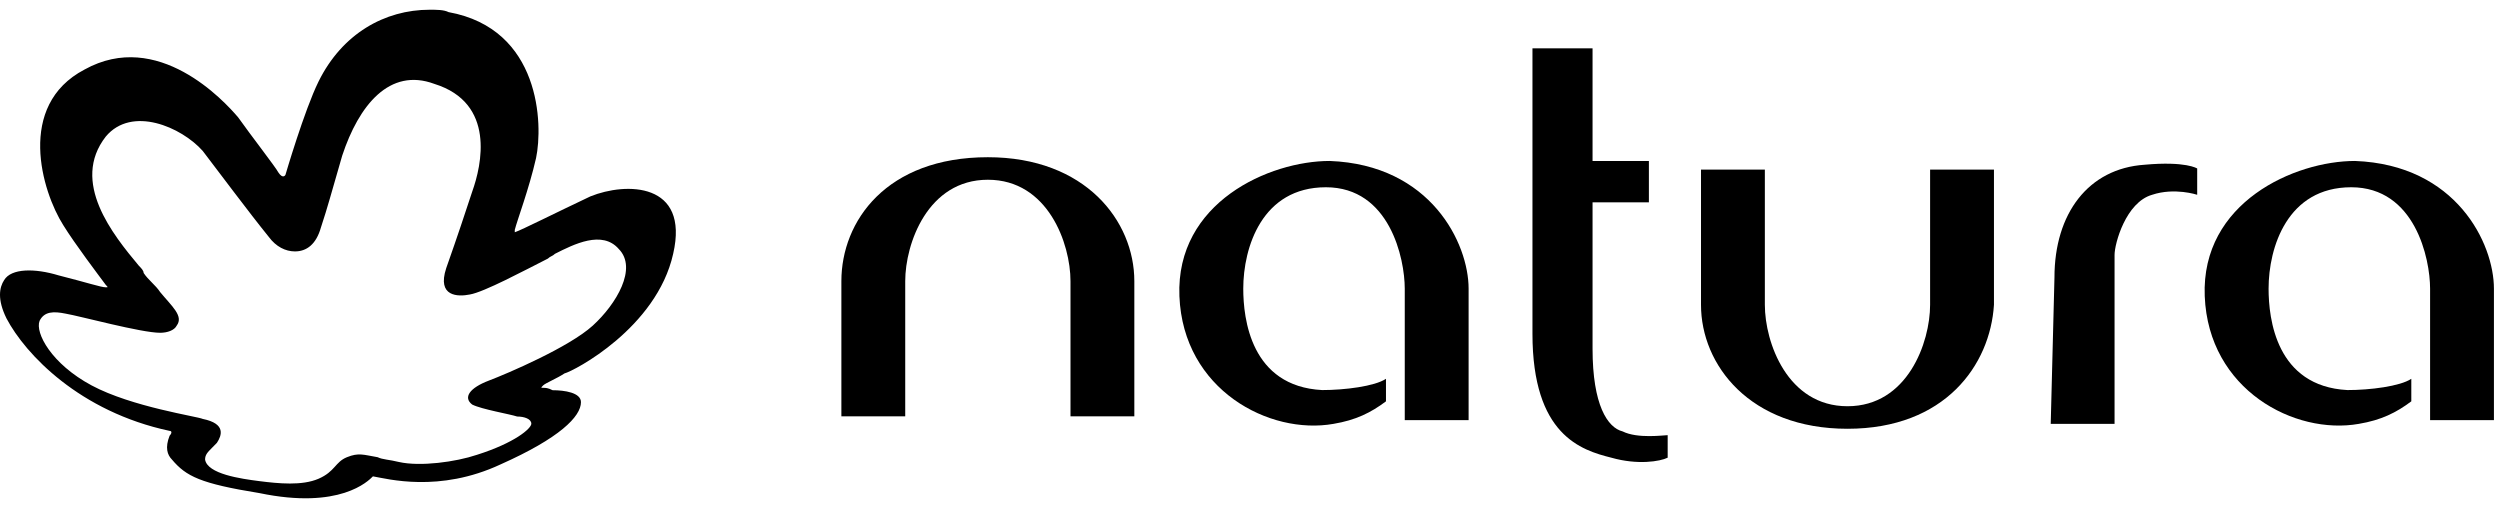
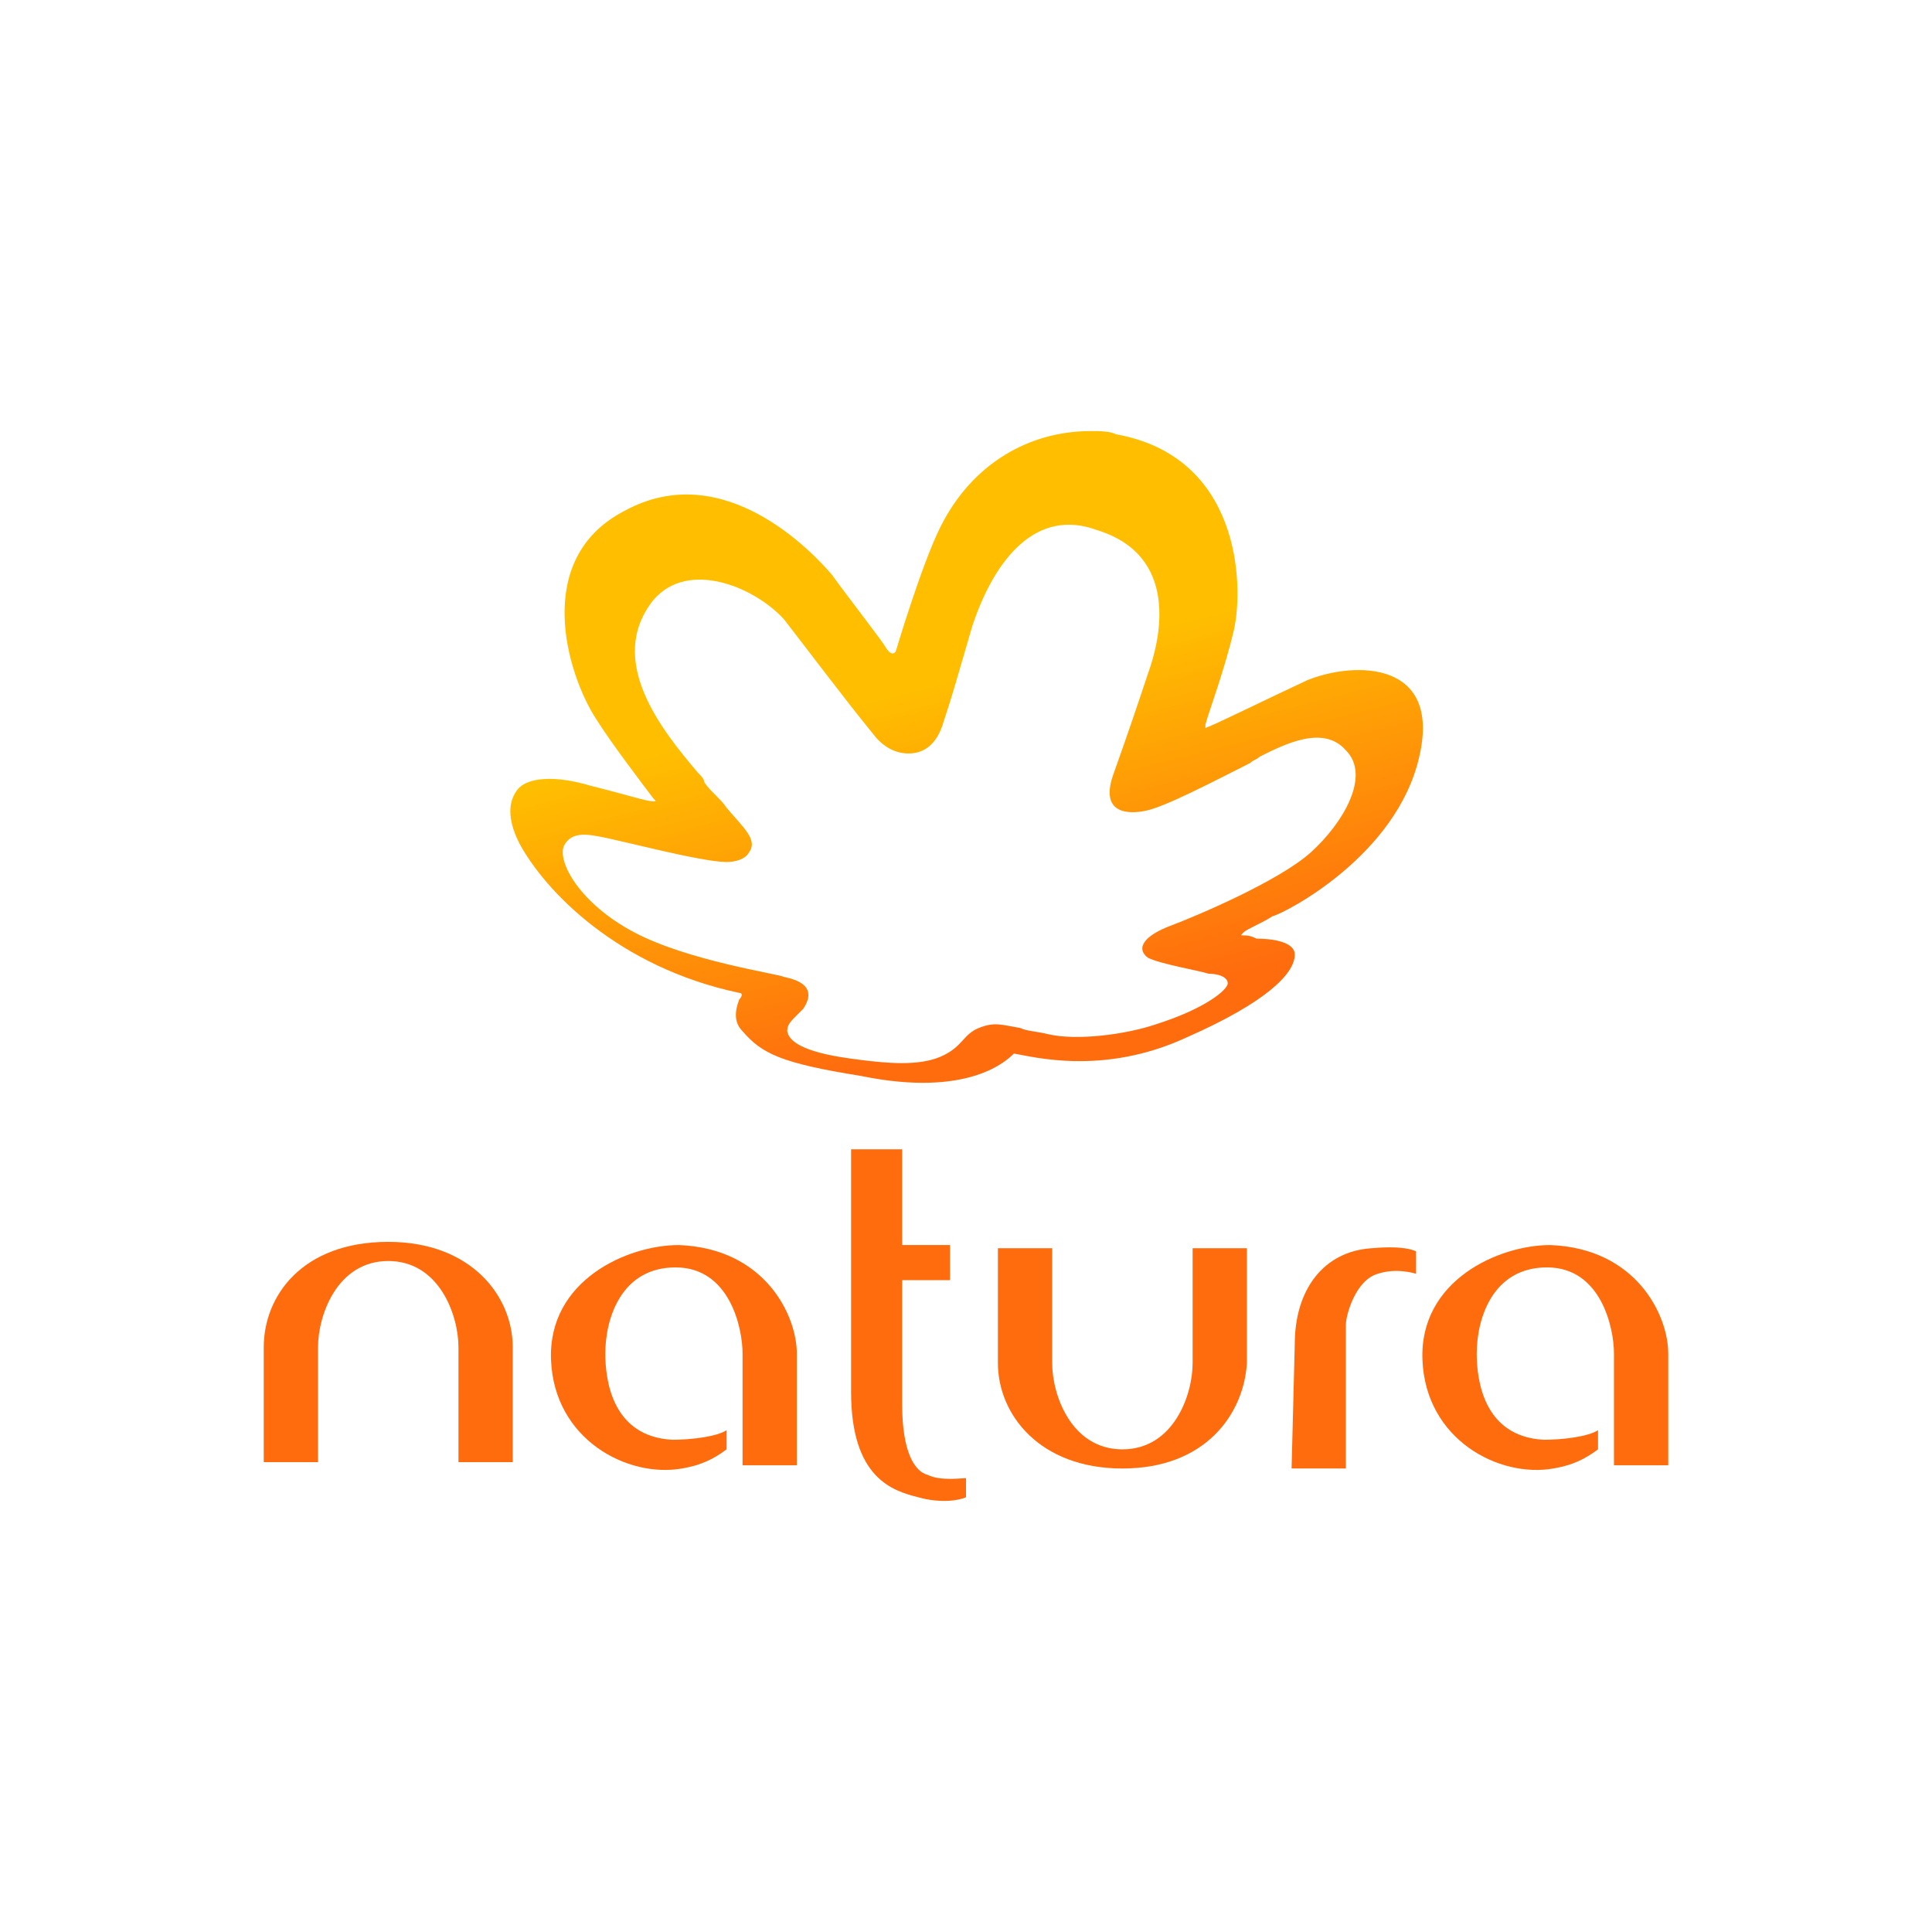
- <svg xmlns="http://www.w3.org/2000/svg" width="187" height="38" viewBox="0 0 187 38" fill="none">
-   <path d="M73.892 11.76C81.196 11.76 84.848 16.536 84.848 21.031V31.144H80.073V21.031C80.073 18.221 78.387 13.445 73.892 13.445C69.397 13.445 67.711 18.221 67.711 21.031V31.144H62.935V21.031C62.935 16.536 66.307 11.76 73.892 11.76" fill="black" />
-   <path d="M138.192 32.072C130.888 32.072 127.235 27.296 127.235 22.801V12.688H132.011V22.801C132.011 25.61 133.697 30.386 138.192 30.386C142.687 30.386 144.372 25.61 144.372 22.801V12.688H149.148V22.801C148.867 27.296 145.496 32.072 138.192 32.072Z" fill="black" />
-   <path d="M103.671 30.02C102.548 30.863 101.424 31.425 99.738 31.706C94.963 32.549 88.501 29.177 88.22 22.154C87.939 15.131 94.963 12.04 99.457 12.04C107.043 12.322 109.852 18.221 109.852 21.592V31.425H105.076V21.592C105.076 19.345 103.952 14.007 99.177 14.007C94.401 14.007 92.996 18.502 92.996 21.592C92.996 23.84 93.558 28.897 98.896 29.177C100.581 29.177 102.829 28.897 103.671 28.335V30.02Z" fill="black" />
-   <path d="M124.742 34.235C124.18 34.516 122.494 34.797 120.528 34.235C118.28 33.673 114.628 32.55 114.628 24.964C114.628 22.436 114.628 3.613 114.628 3.613H119.123V12.041H123.337V15.132H119.123C119.123 15.132 119.123 21.031 119.123 26.088C119.123 30.302 120.247 31.988 121.37 32.269C122.494 32.831 124.461 32.55 124.742 32.55V34.235Z" fill="black" />
-   <path d="M153.674 20.75C153.674 15.975 156.203 12.603 160.417 12.322C163.507 12.041 164.35 12.603 164.35 12.603V14.57C164.35 14.57 162.664 14.008 160.979 14.57C159.012 15.132 158.169 18.222 158.169 19.065V31.707H153.394L153.674 20.75Z" fill="black" />
-   <path d="M180.366 30.02C179.242 30.863 178.118 31.425 176.433 31.706C171.657 32.549 165.195 29.177 164.914 22.154C164.633 15.131 171.657 12.04 176.152 12.04C183.737 12.322 186.546 18.221 186.546 21.592V31.425H181.771V21.592C181.771 19.345 180.647 14.007 175.871 14.007C171.095 14.007 169.69 18.502 169.69 21.592C169.69 23.84 170.252 28.897 175.59 29.177C177.276 29.177 179.523 28.897 180.366 28.335V30.02Z" fill="black" />
-   <path d="M25.596 11.646C24.712 14.689 24.535 15.405 24.005 17.016C23.651 18.269 22.944 18.806 22.06 18.806C21.352 18.806 20.645 18.448 20.115 17.732C18.523 15.763 16.401 12.899 15.163 11.288C13.572 9.498 9.858 7.887 7.913 10.214C5.261 13.615 8.444 17.553 10.389 19.88C10.566 20.059 10.743 20.238 10.743 20.417C11.096 20.954 11.627 21.312 11.98 21.849C12.864 22.923 13.749 23.639 13.218 24.355C13.041 24.713 12.511 24.892 11.98 24.892C10.566 24.892 5.968 23.639 4.907 23.46C4.023 23.281 3.316 23.281 2.962 23.997C2.608 24.892 3.846 27.219 6.852 28.829C9.858 30.441 14.81 31.156 15.163 31.335C16.932 31.693 16.578 32.588 16.224 33.125C16.047 33.304 16.047 33.304 15.871 33.483C15.517 33.841 15.34 34.02 15.34 34.378C15.517 35.452 17.993 35.81 19.407 35.989C20.822 36.168 22.59 36.347 23.828 35.81C25.066 35.273 25.066 34.557 25.95 34.199C26.834 33.841 27.188 34.02 28.249 34.199C28.603 34.378 29.133 34.378 29.84 34.557C31.432 34.915 34.084 34.557 35.676 34.02C38.505 33.125 39.743 32.051 39.743 31.693C39.743 31.335 39.212 31.156 38.682 31.156C38.152 30.977 36.03 30.619 35.322 30.262C34.615 29.724 35.145 29.009 36.56 28.471C37.975 27.934 42.572 25.966 44.341 24.355C46.109 22.744 47.7 20.059 46.286 18.627C45.048 17.195 42.926 18.269 41.511 18.985C41.334 19.164 41.158 19.164 40.981 19.343C39.213 20.238 36.206 21.849 35.145 22.028C34.261 22.207 32.67 22.207 33.377 20.059C34.261 17.553 34.792 15.942 35.322 14.331C36.03 12.362 37.091 7.708 32.493 6.276C29.133 5.023 26.834 7.887 25.596 11.646V11.646ZM21.352 13.078C21.352 13.078 22.767 8.245 23.828 6.097C25.596 2.517 28.779 0.728 32.139 0.728C32.67 0.728 33.2 0.728 33.554 0.907C40.45 2.159 40.627 9.319 40.097 11.825C39.566 14.152 38.682 16.479 38.505 17.195C38.505 17.374 38.505 17.374 38.505 17.374C39.036 17.195 41.511 15.942 44.164 14.689C46.816 13.615 51.591 13.615 50.353 18.985C49.115 24.534 42.926 27.756 42.219 27.934C41.688 28.293 40.804 28.651 40.627 28.829C40.45 29.009 40.45 29.009 40.627 29.009C40.804 29.009 40.981 29.009 41.334 29.188C42.219 29.188 43.456 29.366 43.456 30.082C43.456 31.156 41.865 32.767 37.444 34.736C32.847 36.884 28.956 35.81 27.895 35.631C27.542 35.989 25.42 38.137 19.407 36.884C14.986 36.168 13.925 35.631 12.864 34.378C12.511 34.02 12.334 33.483 12.688 32.588C12.864 32.409 12.864 32.23 12.688 32.23C5.968 30.798 1.901 26.503 0.486 23.818C-0.221 22.386 -0.044 21.491 0.309 20.954C0.84 20.059 2.608 20.059 4.377 20.596C6.499 21.133 7.56 21.491 7.913 21.491C8.09 21.491 8.09 21.491 7.913 21.312C7.383 20.596 5.614 18.269 4.73 16.837C3.139 14.331 1.194 7.887 6.322 5.202C11.803 2.159 16.755 7.529 17.816 8.782C18.7 10.035 20.645 12.541 20.822 12.899C21.176 13.436 21.352 13.078 21.352 13.078V13.078Z" fill="black" />
+ <svg xmlns="http://www.w3.org/2000/svg" xmlns:xlink="http://www.w3.org/1999/xlink" id="Camada_1" viewBox="0 0 700 700" class="OffCanvas_offcanvas-header-logo-image__WZXoq" version="1.1" width="700" height="700">
+   <defs id="defs21">
+     <linearGradient id="linearGradient885">
+       <stop style="stop-color:#ff6c0e;stop-opacity:1;" offset="0" id="stop881" />
+       <stop style="stop-color:#ffbf00;stop-opacity:1" offset="1" id="stop883" />
+     </linearGradient>
+     <linearGradient xlink:href="#linearGradient885" id="linearGradient887" x1="724.632" y1="-30.041" x2="713.914" y2="-72.354" gradientUnits="userSpaceOnUse" gradientTransform="matrix(2.979704,0,0,2.979704,-1789.528,461.9755)" />
+   </defs>
+   <g id="g14-4" transform="matrix(11.56529,0,0,11.56529,95.5636,156.1919)">
+     <path style="fill:#ff6c0e" d="m 3.9,25.4 c 2.6,0 3.9,1.7 3.9,3.3 v 3.6 H 6.1 V 28.7 C 6.1,27.7 5.5,26 3.9,26 2.3,26 1.7,27.7 1.7,28.7 v 3.6 H 0 v -3.6 c 0,-1.6 1.2,-3.3 3.9,-3.3" id="path2-1" />
+     <path style="fill:#ff6c0e" d="M 26.9,32.5 C 24.3,32.5 23,30.8 23,29.2 v -3.6 h 1.7 v 3.6 c 0,1 0.6,2.7 2.2,2.7 1.6,0 2.2,-1.7 2.2,-2.7 v -3.6 h 1.7 v 3.6 c -0.1,1.6 -1.3,3.3 -3.9,3.3" id="path4-9" />
+     <path style="fill:#ff6c0e" d="m 14.5,31.9 c -0.4,0.3 -0.8,0.5 -1.4,0.6 -1.7,0.3 -4,-0.9 -4.1,-3.4 -0.1,-2.5 2.4,-3.6 4,-3.6 2.7,0.1 3.7,2.2 3.7,3.4 v 3.5 H 15 v -3.5 c 0,-0.8 -0.4,-2.7 -2.1,-2.7 -1.7,0 -2.2,1.6 -2.2,2.7 0,0.8 0.2,2.6 2.1,2.7 0.6,0 1.4,-0.1 1.7,-0.3 z" id="path6-7" />
+     <path style="fill:#ff6c0e" d="m 22,33.4 c -0.2,0.1 -0.8,0.2 -1.5,0 -0.8,-0.2 -2.1,-0.6 -2.1,-3.3 0,-0.9 0,-7.6 0,-7.6 H 20 v 3 h 1.5 v 1.1 H 20 c 0,0 0,2.1 0,3.9 0,1.5 0.4,2.1 0.8,2.2 0.4,0.2 1.1,0.1 1.2,0.1 z" id="path8-2" />
+     <path style="fill:#ff6c0e" d="m 32.3,28.6 c 0,-1.7 0.9,-2.9 2.4,-3 1.1,-0.1 1.4,0.1 1.4,0.1 v 0.7 c 0,0 -0.6,-0.2 -1.2,0 -0.7,0.2 -1,1.3 -1,1.6 v 4.5 h -1.7 z" id="path10-8" />
+     <path style="fill:#ff6c0e" d="m 41.8,31.9 c -0.4,0.3 -0.8,0.5 -1.4,0.6 -1.7,0.3 -4,-0.9 -4.1,-3.4 -0.1,-2.5 2.4,-3.6 4,-3.6 2.7,0.1 3.7,2.2 3.7,3.4 v 3.5 h -1.7 v -3.5 c 0,-0.8 -0.4,-2.7 -2.1,-2.7 -1.7,0 -2.2,1.6 -2.2,2.7 0,0.8 0.2,2.6 2.1,2.7 0.6,0 1.4,-0.1 1.7,-0.3 z" id="path12-2" />
+   </g>
+   <path style="fill:url(#linearGradient887);fill-opacity:1;stroke-width:11.565" d="m 352.313,226.74 c -5.783,19.661 -6.939,24.287 -10.409,34.696 -2.313,8.096 -6.939,11.565 -12.722,11.565 -4.626,0 -9.252,-2.313 -12.722,-6.939 -10.409,-12.722 -24.287,-31.226 -32.383,-41.635 -10.409,-11.565 -34.696,-21.974 -47.418,-6.939 -17.348,21.974 3.47,47.418 16.191,62.453 1.157,1.157 2.313,2.313 2.313,3.47 2.313,3.47 5.783,5.783 8.096,9.252 5.783,6.939 11.565,11.565 8.096,16.191 -1.157,2.313 -4.626,3.47 -8.096,3.47 -9.252,0 -39.322,-8.096 -46.261,-9.252 -5.783,-1.157 -10.409,-1.157 -12.722,3.47 -2.313,5.783 5.783,20.818 25.444,31.226 19.661,10.409 52.044,15.035 54.357,16.191 11.565,2.313 9.252,8.096 6.939,11.565 -1.157,1.157 -1.157,1.157 -2.313,2.313 -2.313,2.313 -3.47,3.47 -3.47,5.783 1.157,6.939 17.348,9.252 26.6,10.409 9.252,1.157 20.818,2.313 28.913,-1.157 8.096,-3.47 8.096,-8.096 13.878,-10.409 5.783,-2.313 8.096,-1.157 15.035,0 2.313,1.157 5.783,1.157 10.409,2.313 10.409,2.313 27.757,0 38.165,-3.47 18.504,-5.783 26.6,-12.722 26.6,-15.035 0,-2.313 -3.47,-3.47 -6.939,-3.47 -3.47,-1.157 -17.348,-3.47 -21.974,-5.783 -4.626,-3.47 -1.157,-8.096 8.096,-11.565 9.252,-3.47 39.322,-16.191 50.887,-26.6 11.565,-10.409 21.974,-27.757 12.722,-37.009 -8.096,-9.252 -21.974,-2.313 -31.226,2.313 -1.157,1.157 -2.313,1.157 -3.47,2.313 -11.565,5.783 -31.226,16.191 -38.165,17.348 -5.783,1.157 -16.191,1.157 -11.565,-12.722 5.783,-16.191 9.252,-26.6 12.722,-37.009 4.626,-12.722 11.565,-42.792 -18.504,-52.044 -21.974,-8.096 -37.009,10.409 -45.105,34.696 z m -27.757,9.252 c 0,0 9.252,-31.226 16.191,-45.105 11.565,-23.131 32.383,-34.696 54.357,-34.696 3.47,0 6.939,0 9.252,1.157 45.105,8.096 46.261,54.357 42.792,70.548 -3.47,15.035 -9.252,30.07 -10.409,34.696 0,1.157 0,1.157 0,1.157 3.47,-1.157 19.661,-9.252 37.009,-17.348 17.348,-6.939 48.574,-6.939 40.478,27.757 -8.096,35.852 -48.574,56.67 -53.2,57.826 -3.47,2.313 -9.252,4.626 -10.409,5.783 -1.157,1.157 -1.157,1.157 0,1.157 1.157,0 2.313,0 4.626,1.157 5.783,0 13.878,1.157 13.878,5.783 0,6.939 -10.409,17.348 -39.322,30.07 -30.07,13.878 -55.513,6.939 -62.453,5.783 0,0 0,0 0,0 -2.313,2.313 -16.191,16.191 -55.513,8.096 -28.913,-4.626 -35.852,-8.096 -42.792,-16.191 -2.313,-2.313 -3.47,-5.783 -1.157,-11.565 1.157,-1.157 1.157,-2.313 0,-2.313 -43.948,-9.252 -70.548,-37.009 -79.8,-54.357 -4.626,-9.252 -3.47,-15.035 -1.157,-18.504 3.47,-5.783 15.035,-5.783 26.6,-2.313 13.878,3.47 20.818,5.783 23.131,5.783 1.157,0 1.157,0 0,-1.157 -3.47,-4.626 -15.035,-19.661 -20.818,-28.913 -10.409,-16.191 -23.131,-57.826 10.409,-75.174 35.852,-19.661 68.235,15.035 75.174,23.131 5.783,8.096 18.504,24.287 19.661,26.6 2.313,3.47 3.47,1.157 3.47,1.157 z" id="path16-9" />
+   <g id="g14-4-1" transform="matrix(11.56529,0,0,11.56529,79.80088,808.158)" style="fill:#000000">
+     <path style="fill:#000000" d="m 3.9,25.4 c 2.6,0 3.9,1.7 3.9,3.3 v 3.6 H 6.1 V 28.7 C 6.1,27.7 5.5,26 3.9,26 2.3,26 1.7,27.7 1.7,28.7 v 3.6 H 0 v -3.6 c 0,-1.6 1.2,-3.3 3.9,-3.3" id="path2-1-8" />
+     <path style="fill:#000000" d="M 26.9,32.5 C 24.3,32.5 23,30.8 23,29.2 v -3.6 h 1.7 v 3.6 c 0,1 0.6,2.7 2.2,2.7 1.6,0 2.2,-1.7 2.2,-2.7 v -3.6 h 1.7 v 3.6 c -0.1,1.6 -1.3,3.3 -3.9,3.3" id="path4-9-2" />
+     <path style="fill:#000000" d="m 14.5,31.9 c -0.4,0.3 -0.8,0.5 -1.4,0.6 -1.7,0.3 -4,-0.9 -4.1,-3.4 -0.1,-2.5 2.4,-3.6 4,-3.6 2.7,0.1 3.7,2.2 3.7,3.4 v 3.5 H 15 v -3.5 c 0,-0.8 -0.4,-2.7 -2.1,-2.7 -1.7,0 -2.2,1.6 -2.2,2.7 0,0.8 0.2,2.6 2.1,2.7 0.6,0 1.4,-0.1 1.7,-0.3 z" id="path6-7-7" />
+     <path style="fill:#000000" d="m 22,33.4 c -0.2,0.1 -0.8,0.2 -1.5,0 -0.8,-0.2 -2.1,-0.6 -2.1,-3.3 0,-0.9 0,-7.6 0,-7.6 H 20 v 3 h 1.5 v 1.1 H 20 c 0,0 0,2.1 0,3.9 0,1.5 0.4,2.1 0.8,2.2 0.4,0.2 1.1,0.1 1.2,0.1 z" id="path8-2-5" />
+     <path style="fill:#000000" d="m 32.3,28.6 c 0,-1.7 0.9,-2.9 2.4,-3 1.1,-0.1 1.4,0.1 1.4,0.1 v 0.7 c 0,0 -0.6,-0.2 -1.2,0 -0.7,0.2 -1,1.3 -1,1.6 v 4.5 h -1.7 z" id="path10-8-5" />
+     <path style="fill:#000000" d="m 41.8,31.9 c -0.4,0.3 -0.8,0.5 -1.4,0.6 -1.7,0.3 -4,-0.9 -4.1,-3.4 -0.1,-2.5 2.4,-3.6 4,-3.6 2.7,0.1 3.7,2.2 3.7,3.4 v 3.5 h -1.7 v -3.5 c 0,-0.8 -0.4,-2.7 -2.1,-2.7 -1.7,0 -2.2,1.6 -2.2,2.7 0,0.8 0.2,2.6 2.1,2.7 0.6,0 1.4,-0.1 1.7,-0.3 z" id="path12-2-2" />
+   </g>
+   <path style="fill:#000000;fill-opacity:1;stroke-width:11.565" d="m 336.55,878.706 c -5.783,19.661 -6.939,24.287 -10.409,34.696 -2.313,8.096 -6.939,11.565 -12.722,11.565 -4.626,0 -9.252,-2.313 -12.722,-6.939 -10.409,-12.722 -24.287,-31.226 -32.383,-41.635 -10.409,-11.565 -34.696,-21.974 -47.418,-6.939 -17.348,21.974 3.47,47.418 16.191,62.453 1.157,1.157 2.313,2.313 2.313,3.47 2.313,3.47 5.783,5.783 8.096,9.252 5.783,6.939 11.565,11.565 8.096,16.191 -1.157,2.313 -4.626,3.47 -8.096,3.47 -9.252,0 -39.322,-8.096 -46.261,-9.252 -5.783,-1.157 -10.409,-1.157 -12.722,3.47 -2.313,5.783 5.783,20.818 25.444,31.226 19.661,10.409 52.044,15.035 54.357,16.191 11.565,2.313 9.252,8.096 6.939,11.565 -1.157,1.157 -1.157,1.157 -2.313,2.313 -2.313,2.313 -3.47,3.47 -3.47,5.783 1.157,6.939 17.348,9.252 26.6,10.409 9.252,1.157 20.818,2.313 28.913,-1.157 8.096,-3.47 8.096,-8.096 13.878,-10.409 5.783,-2.313 8.096,-1.157 15.035,0 2.313,1.157 5.783,1.157 10.409,2.313 10.409,2.313 27.757,0 38.165,-3.47 18.504,-5.783 26.6,-12.722 26.6,-15.035 0,-2.313 -3.47,-3.47 -6.939,-3.47 -3.47,-1.157 -17.348,-3.47 -21.974,-5.783 -4.626,-3.47 -1.157,-8.096 8.096,-11.565 9.252,-3.47 39.322,-16.191 50.887,-26.6 11.565,-10.409 21.974,-27.757 12.722,-37.009 -8.096,-9.252 -21.974,-2.313 -31.226,2.313 -1.157,1.157 -2.313,1.157 -3.47,2.313 -11.565,5.783 -31.226,16.191 -38.165,17.348 -5.783,1.157 -16.191,1.157 -11.565,-12.722 5.783,-16.191 9.252,-26.6 12.722,-37.009 4.626,-12.722 11.565,-42.792 -18.504,-52.044 -21.974,-8.096 -37.009,10.409 -45.105,34.696 z m -27.757,9.252 c 0,0 9.252,-31.226 16.191,-45.105 11.565,-23.131 32.383,-34.696 54.357,-34.696 3.47,0 6.939,0 9.252,1.157 45.105,8.096 46.261,54.357 42.792,70.548 -3.47,15.035 -9.252,30.07 -10.409,34.696 0,1.157 0,1.157 0,1.157 3.47,-1.157 19.661,-9.252 37.009,-17.348 17.348,-6.939 48.574,-6.939 40.478,27.757 -8.096,35.852 -48.574,56.67 -53.2,57.826 -3.47,2.313 -9.252,4.626 -10.409,5.783 -1.157,1.157 -1.157,1.157 0,1.157 1.157,0 2.313,0 4.626,1.157 5.783,0 13.878,1.157 13.878,5.783 0,6.939 -10.409,17.348 -39.322,30.07 -30.07,13.878 -55.513,6.939 -62.453,5.783 0,0 0,0 0,0 -2.313,2.313 -16.191,16.191 -55.513,8.096 -28.913,-4.626 -35.852,-8.096 -42.792,-16.191 -2.313,-2.313 -3.47,-5.783 -1.157,-11.565 1.157,-1.157 1.157,-2.313 0,-2.313 -43.948,-9.252 -70.548,-37.009 -79.8,-54.357 -4.626,-9.252 -3.47,-15.035 -1.157,-18.504 3.47,-5.783 15.035,-5.783 26.6,-2.313 13.878,3.47 20.818,5.783 23.131,5.783 1.157,0 1.157,0 0,-1.157 -3.47,-4.626 -15.035,-19.661 -20.818,-28.913 -10.409,-16.191 -23.131,-57.826 10.409,-75.174 35.852,-19.661 68.235,15.035 75.174,23.131 5.783,8.096 18.504,24.287 19.661,26.6 2.313,3.47 3.47,1.157 3.47,1.157 z" id="path16-9-0" />
</svg>
